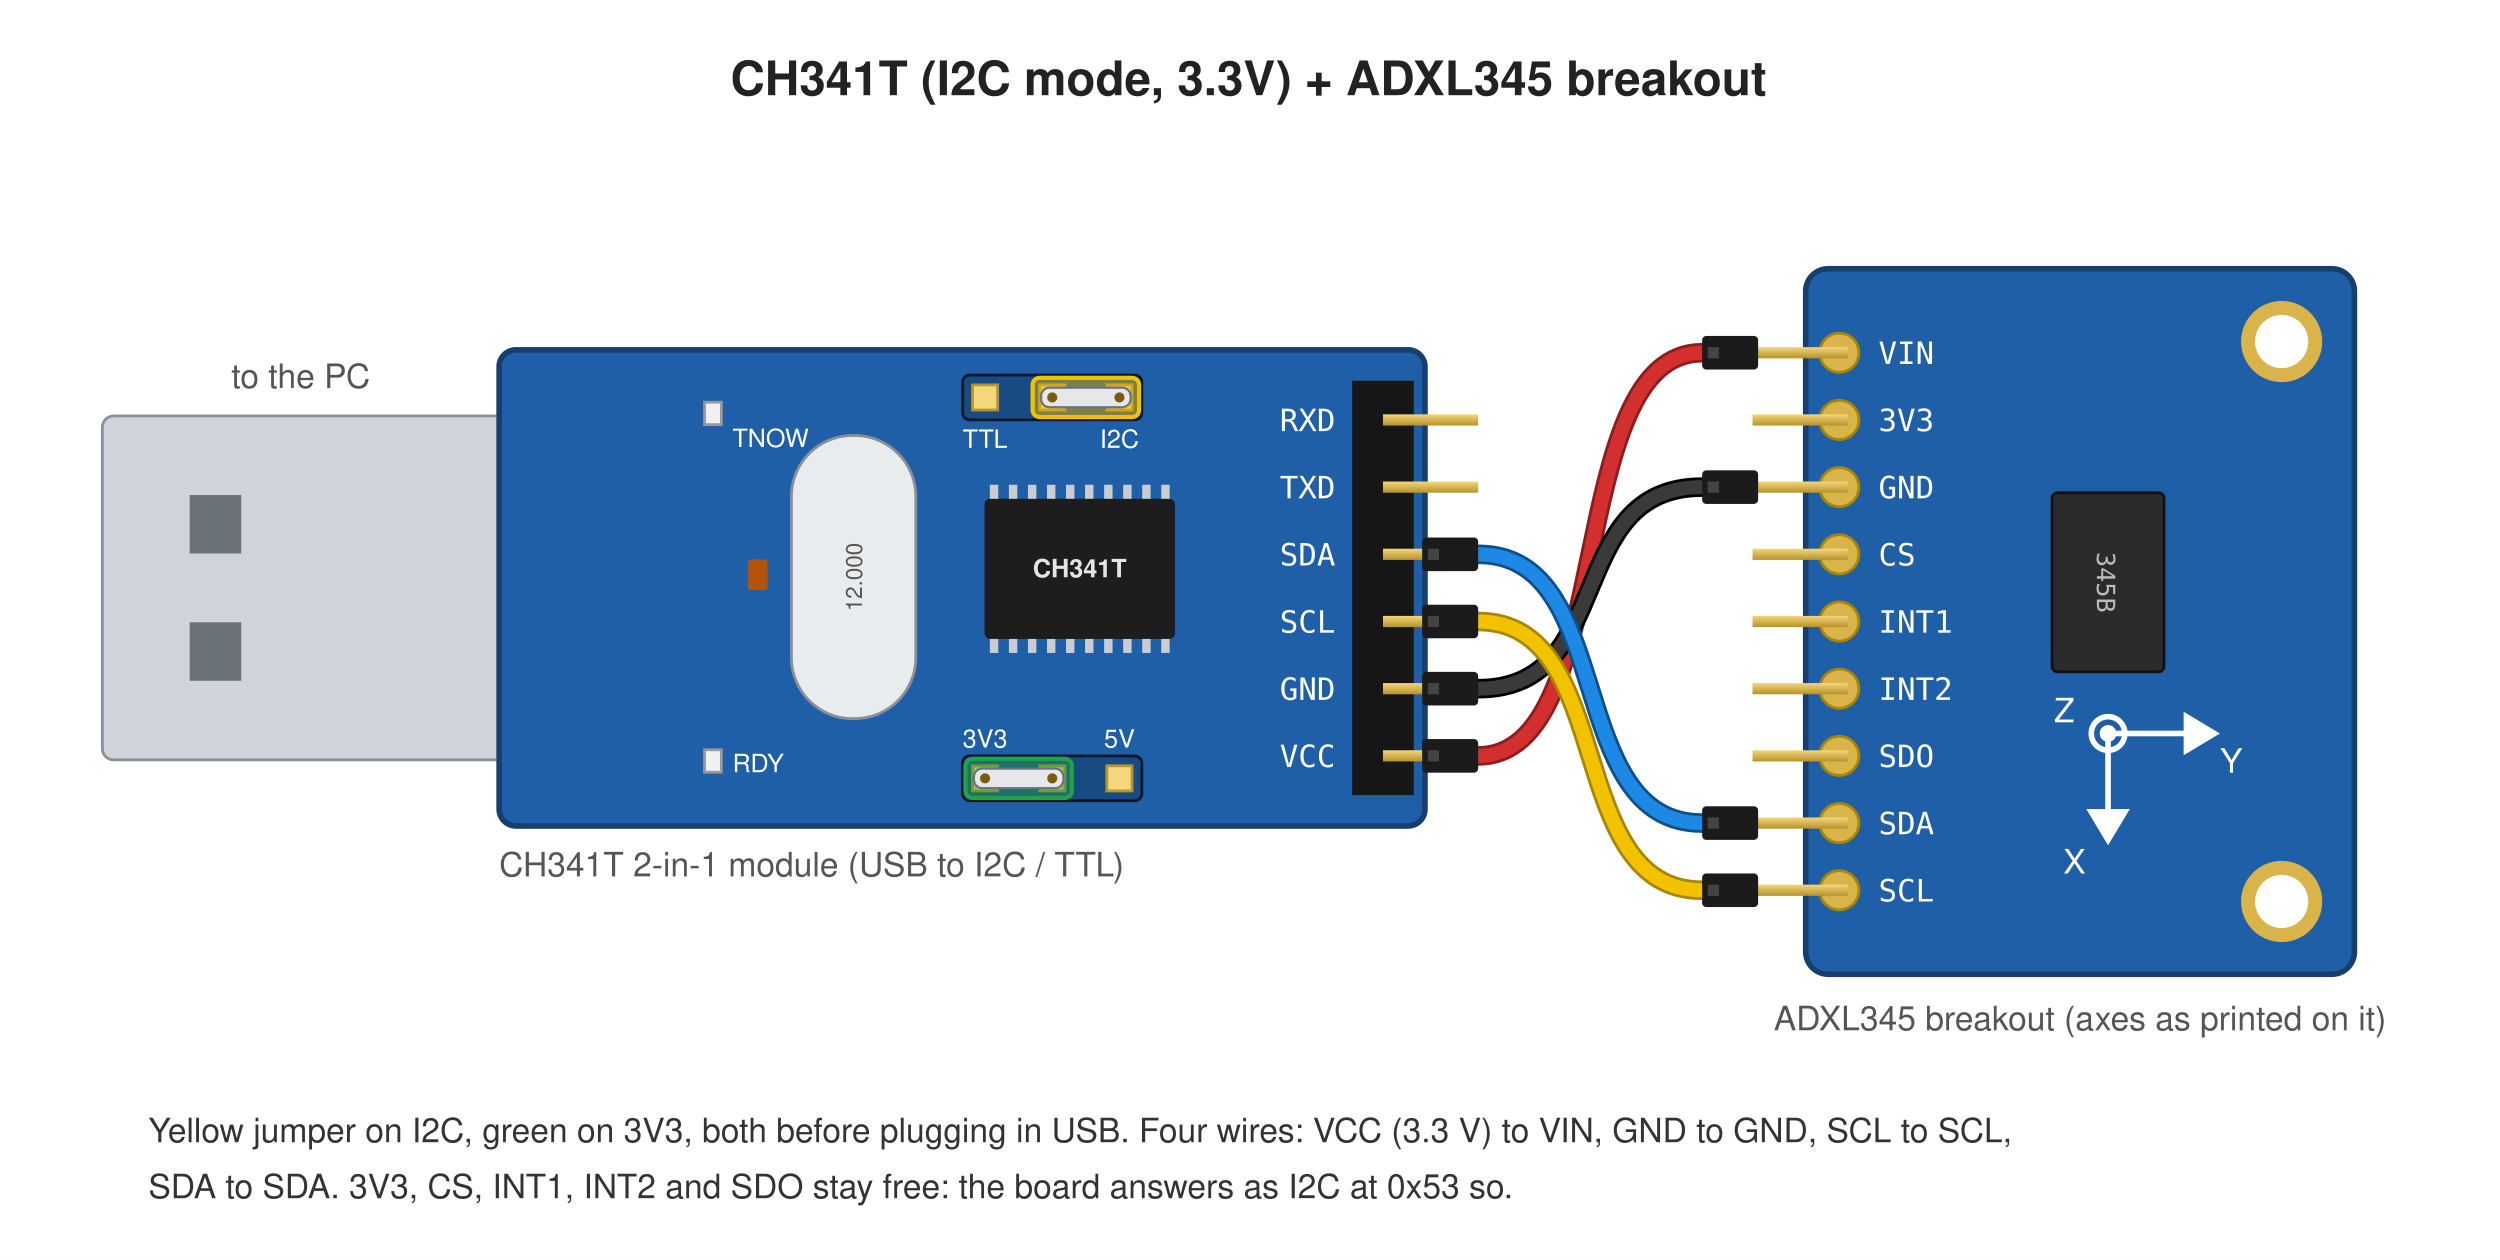
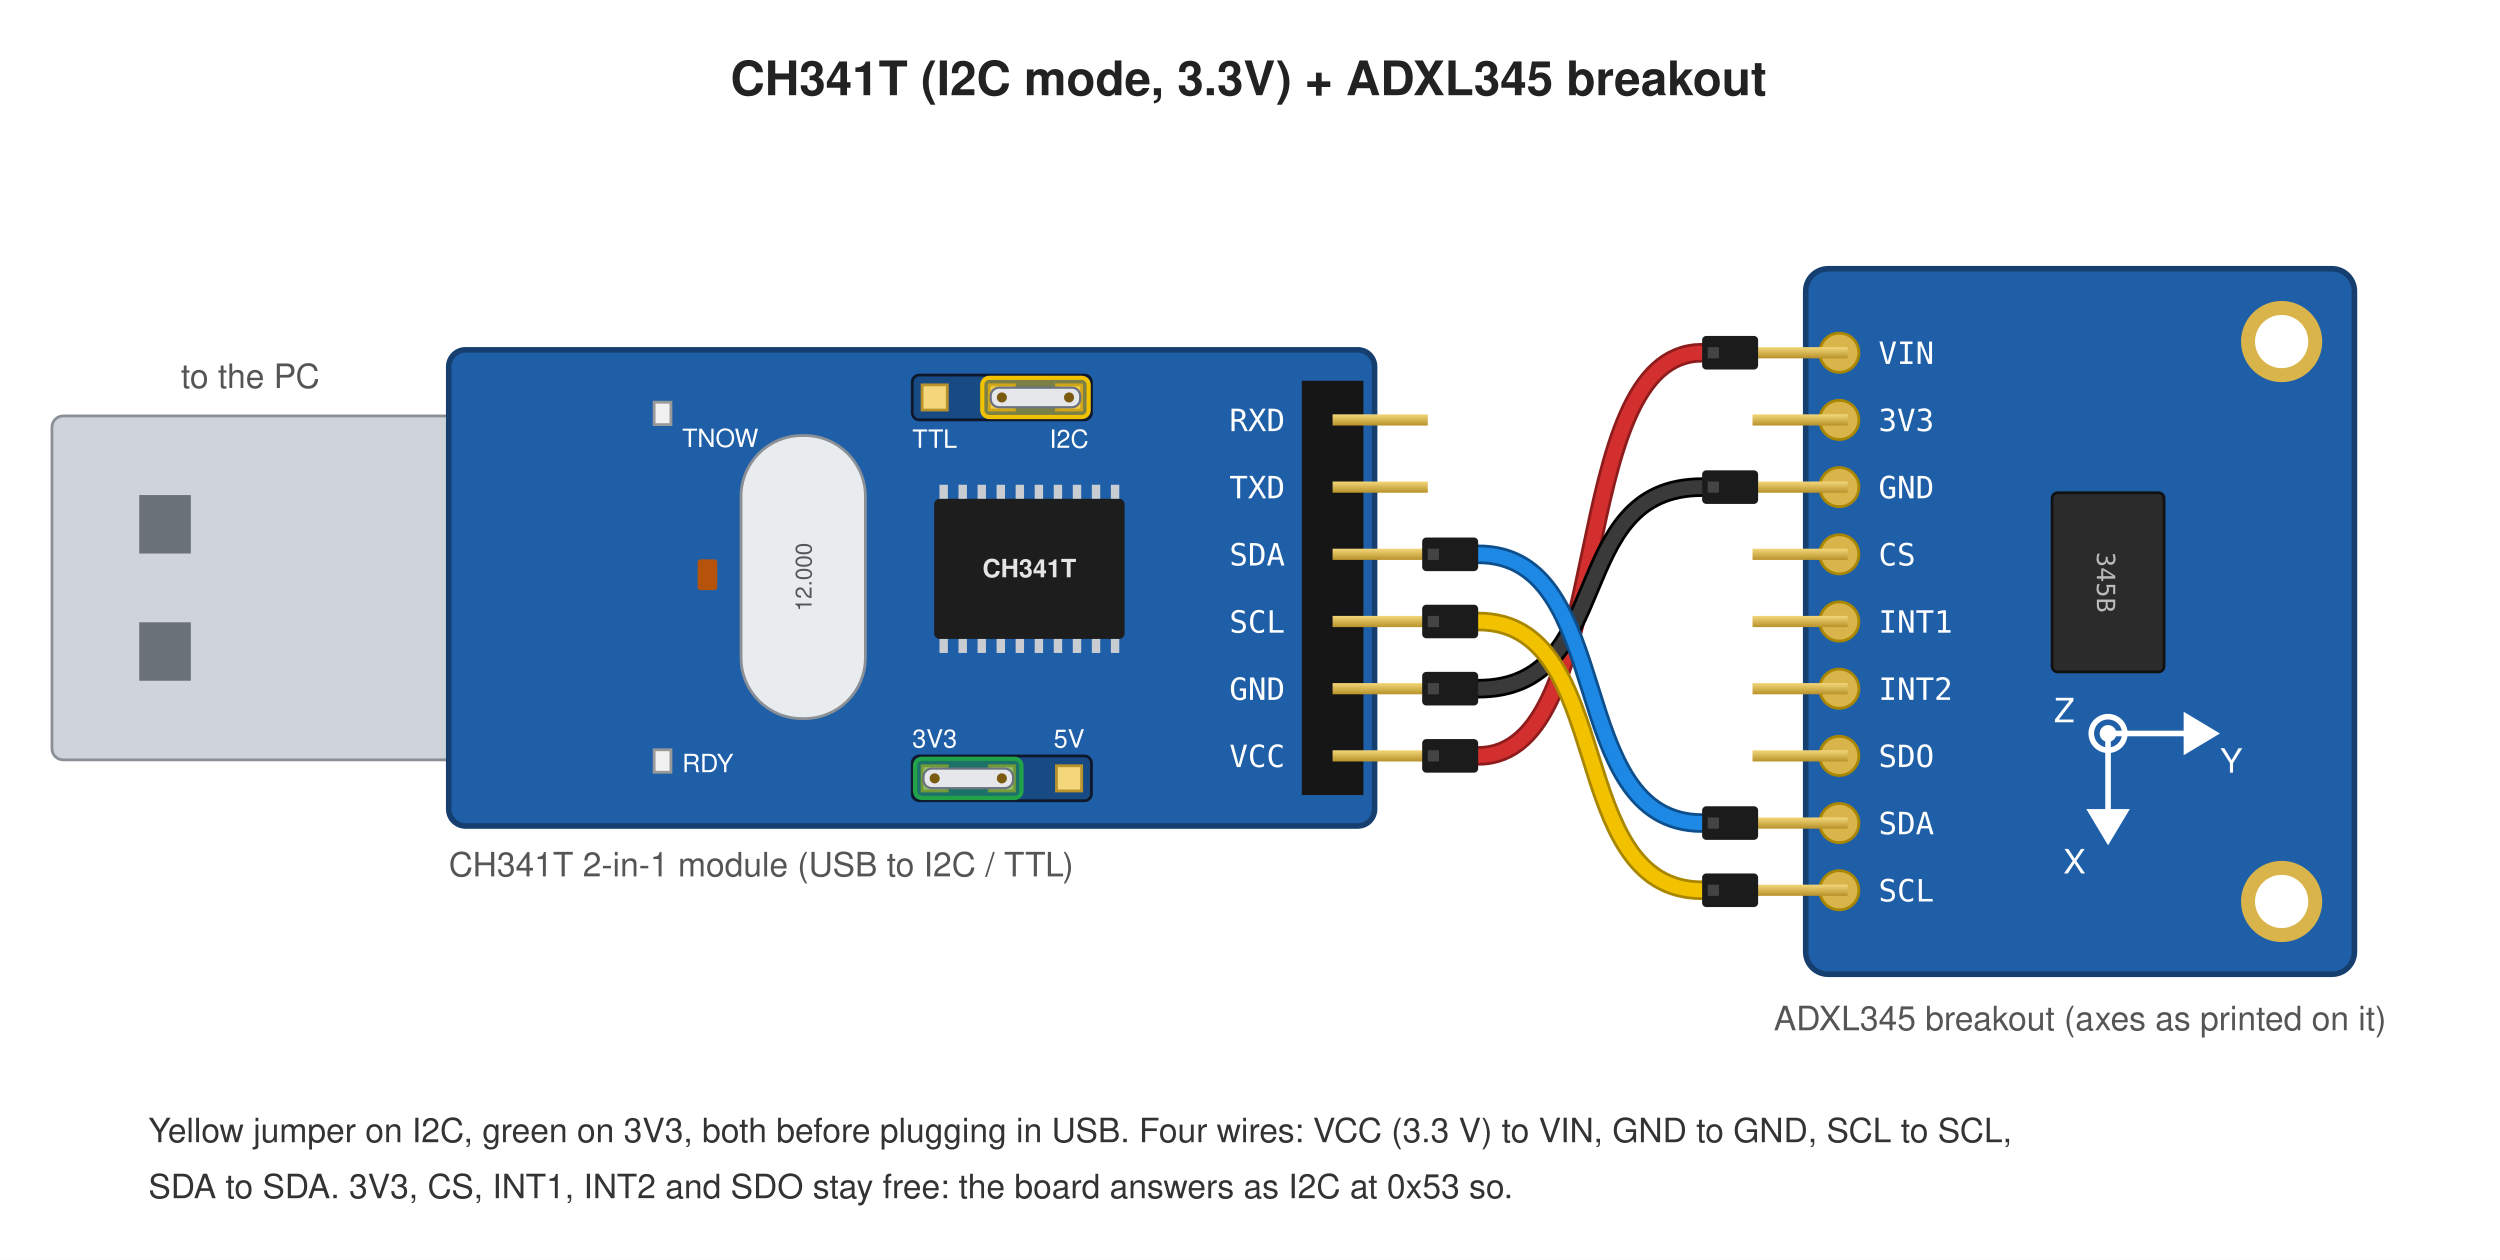
<svg xmlns="http://www.w3.org/2000/svg" viewBox="0 0 893 450" width="893" height="450" font-family="Helvetica, Arial, sans-serif">
  <style>@media (prefers-color-scheme: dark) { .bg { fill-opacity: 0.85 } }</style>
  <defs>
    <linearGradient id="metal" x1="0" y1="0" x2="0" y2="1">
      <stop offset="0" stop-color="#e9ecef" />
      <stop offset="0.5" stop-color="#b8bec5" />
      <stop offset="1" stop-color="#d9dde1" />
    </linearGradient>
    <linearGradient id="pin" x1="0" y1="0" x2="0" y2="1">
      <stop offset="0" stop-color="#f3d77a" />
      <stop offset="1" stop-color="#b8922a" />
    </linearGradient>
    <g id="dupont">
      <rect x="0" y="-6" width="20" height="12" rx="1.5" fill="#1b1b1b" />
      <rect x="2" y="-2" width="4" height="4" fill="#444" />
    </g>
  </defs>
  <rect class="bg" width="893" height="450" fill="#ffffff" />
  <text x="446" y="34" text-anchor="middle" font-size="17" font-weight="bold" fill="#222">CH341T (I2C mode, 3.3V) + ADXL345 breakout</text>
-   <text x="107.425" y="138.583" text-anchor="middle" font-size="12" fill="#555">to the PC</text>
-   <rect x="36.559" y="148.583" width="179.528" height="122.835" rx="4" fill="#cfd4da" stroke="#8a9096" />
-   <rect x="67.74" y="176.835" width="18.425" height="20.882" fill="#6b7178" />
-   <rect x="67.74" y="222.283" width="18.425" height="20.882" fill="#6b7178" />
-   <rect x="178.291" y="124.961" width="330.709" height="170.079" rx="6" fill="#1f5fa8" stroke="#163f70" stroke-width="2" />
-   <text x="178.291" y="313.039" font-size="12" fill="#555">CH341T 2-in-1 module (USB to I2C / TTL)</text>
-   <rect x="483.0" y="136.0" width="22" height="148.0" fill="#161616" />
+   <text x="89.425" y="138.583" text-anchor="middle" font-size="12" fill="#555">to the PC</text>
+   <rect x="18.559" y="148.583" width="179.528" height="122.835" rx="4" fill="#cfd4da" stroke="#8a9096" />
+   <rect x="49.74" y="176.835" width="18.425" height="20.882" fill="#6b7178" />
+   <rect x="49.74" y="222.283" width="18.425" height="20.882" fill="#6b7178" />
+   <rect x="160.291" y="124.961" width="330.709" height="170.079" rx="6" fill="#1f5fa8" stroke="#163f70" stroke-width="2" />
+   <text x="160.291" y="313.039" font-size="12" fill="#555">CH341T 2-in-1 module (USB to I2C / TTL)</text>
+   <rect x="465.0" y="136.0" width="22" height="148.0" fill="#161616" />
  <g fill="url(#pin)">
-     <rect x="494.0" y="148.0" width="34.0" height="4" />
-     <rect x="494.0" y="172.0" width="34.0" height="4" />
-     <rect x="494.0" y="196.0" width="34.0" height="4" />
-     <rect x="494.0" y="220.0" width="34.0" height="4" />
-     <rect x="494.0" y="244.0" width="34.0" height="4" />
-     <rect x="494.0" y="268.0" width="34.0" height="4" />
+     <rect x="476.0" y="148.0" width="34.0" height="4" />
+     <rect x="476.0" y="172.0" width="34.0" height="4" />
+     <rect x="476.0" y="196.0" width="34.0" height="4" />
+     <rect x="476.0" y="220.0" width="34.0" height="4" />
+     <rect x="476.0" y="244.0" width="34.0" height="4" />
+     <rect x="476.0" y="268.0" width="34.0" height="4" />
  </g>
  <g font-size="11" fill="#fff" font-family="Menlo, Consolas, monospace" text-anchor="end">
-     <text x="477.0" y="154.0">RXD</text>
-     <text x="477.0" y="178.0">TXD</text>
-     <text x="477.0" y="202.0">SDA</text>
-     <text x="477.0" y="226.0">SCL</text>
-     <text x="477.0" y="250.0">GND</text>
-     <text x="477.0" y="274.0">VCC</text>
+     <text x="459.0" y="154.0">RXD</text>
+     <text x="459.0" y="178.0">TXD</text>
+     <text x="459.0" y="202.0">SDA</text>
+     <text x="459.0" y="226.0">SCL</text>
+     <text x="459.0" y="250.0">GND</text>
+     <text x="459.0" y="274.0">VCC</text>
  </g>
-   <rect x="351.677" y="178.157" width="68.031" height="50.079" rx="2" fill="#1d1d1d" />
-   <rect x="353.579" y="173.157" width="3" height="5" fill="#c9ccd1" />
-   <rect x="353.579" y="228.236" width="3" height="5" fill="#c9ccd1" />
-   <rect x="360.382" y="173.157" width="3" height="5" fill="#c9ccd1" />
-   <rect x="360.382" y="228.236" width="3" height="5" fill="#c9ccd1" />
-   <rect x="367.185" y="173.157" width="3" height="5" fill="#c9ccd1" />
-   <rect x="367.185" y="228.236" width="3" height="5" fill="#c9ccd1" />
-   <rect x="373.988" y="173.157" width="3" height="5" fill="#c9ccd1" />
-   <rect x="373.988" y="228.236" width="3" height="5" fill="#c9ccd1" />
-   <rect x="380.791" y="173.157" width="3" height="5" fill="#c9ccd1" />
-   <rect x="380.791" y="228.236" width="3" height="5" fill="#c9ccd1" />
-   <rect x="387.594" y="173.157" width="3" height="5" fill="#c9ccd1" />
-   <rect x="387.594" y="228.236" width="3" height="5" fill="#c9ccd1" />
-   <rect x="394.398" y="173.157" width="3" height="5" fill="#c9ccd1" />
-   <rect x="394.398" y="228.236" width="3" height="5" fill="#c9ccd1" />
-   <rect x="401.201" y="173.157" width="3" height="5" fill="#c9ccd1" />
-   <rect x="401.201" y="228.236" width="3" height="5" fill="#c9ccd1" />
-   <rect x="408.004" y="173.157" width="3" height="5" fill="#c9ccd1" />
-   <rect x="408.004" y="228.236" width="3" height="5" fill="#c9ccd1" />
-   <rect x="414.807" y="173.157" width="3" height="5" fill="#c9ccd1" />
-   <rect x="414.807" y="228.236" width="3" height="5" fill="#c9ccd1" />
-   <text x="385.693" y="206.197" text-anchor="middle" font-size="9" font-weight="bold" fill="#e5e5e5">CH341T</text>
-   <rect x="282.701" y="155.575" width="44.409" height="101.102" rx="21.732" fill="#e9ecef" stroke="#8a9096" />
-   <text transform="translate(307.9055 206.126) rotate(-90)" text-anchor="middle" font-size="8" fill="#555">12.000</text>
-   <rect x="267.197" y="199.795" width="7" height="11" rx="1" fill="#b45309" />
-   <rect x="343.866" y="133.969" width="64" height="16" rx="2.5" fill="#000" fill-opacity="0.22" stroke="#0f172a" stroke-width="1" />
-   <rect x="395.366" y="137.469" width="9" height="9" fill="#f3d77a" stroke="#b8922a" />
-   <rect x="371.366" y="137.469" width="9" height="9" fill="#f3d77a" stroke="#b8922a" />
-   <rect x="347.366" y="137.469" width="9" height="9" fill="#f3d77a" stroke="#b8922a" />
-   <rect x="368.866" y="134.969" width="38" height="14" rx="2.5" fill="#f2c200" fill-opacity="0.45" stroke="#f2c200" stroke-width="1.5" />
-   <rect x="371.866" y="138.469" width="32" height="7" rx="3" fill="#e5e7eb" stroke="#6b7280" stroke-width="0.8" />
-   <circle cx="375.866" cy="141.969" r="1.8" fill="#7a5b10" />
-   <circle cx="399.866" cy="141.969" r="1.8" fill="#7a5b10" />
-   <rect x="343.866" y="270.031" width="64" height="16" rx="2.5" fill="#000" fill-opacity="0.22" stroke="#0f172a" stroke-width="1" />
-   <rect x="395.366" y="273.531" width="9" height="9" fill="#f3d77a" stroke="#b8922a" />
-   <rect x="371.366" y="273.531" width="9" height="9" fill="#f3d77a" stroke="#b8922a" />
-   <rect x="347.366" y="273.531" width="9" height="9" fill="#f3d77a" stroke="#b8922a" />
-   <rect x="344.866" y="271.031" width="38" height="14" rx="2.5" fill="#22a34a" fill-opacity="0.45" stroke="#22a34a" stroke-width="1.5" />
-   <rect x="347.866" y="274.531" width="32" height="7" rx="3" fill="#e5e7eb" stroke="#6b7280" stroke-width="0.8" />
-   <circle cx="351.866" cy="278.031" r="1.8" fill="#7a5b10" />
-   <circle cx="375.866" cy="278.031" r="1.8" fill="#7a5b10" />
-   <text x="399.866" y="159.969" text-anchor="middle" font-size="9" fill="#fff">I2C</text>
-   <text x="351.866" y="159.969" text-anchor="middle" font-size="9" fill="#fff">TTL</text>
-   <text x="399.866" y="267.031" text-anchor="middle" font-size="9" fill="#fff">5V</text>
-   <text x="351.866" y="267.031" text-anchor="middle" font-size="9" fill="#fff">3V3</text>
-   <rect x="251.661" y="143.669" width="6" height="8" fill="#f1f1f1" stroke="#999" />
-   <text x="261.661" y="159.669" font-size="9" fill="#fff">TNOW</text>
-   <rect x="251.661" y="267.827" width="6" height="8" fill="#f1f1f1" stroke="#999" />
-   <text x="261.661" y="275.827" font-size="9" fill="#fff">RDY</text>
+   <rect x="333.677" y="178.157" width="68.031" height="50.079" rx="2" fill="#1d1d1d" />
+   <rect x="335.579" y="173.157" width="3" height="5" fill="#c9ccd1" />
+   <rect x="335.579" y="228.236" width="3" height="5" fill="#c9ccd1" />
+   <rect x="342.382" y="173.157" width="3" height="5" fill="#c9ccd1" />
+   <rect x="342.382" y="228.236" width="3" height="5" fill="#c9ccd1" />
+   <rect x="349.185" y="173.157" width="3" height="5" fill="#c9ccd1" />
+   <rect x="349.185" y="228.236" width="3" height="5" fill="#c9ccd1" />
+   <rect x="355.988" y="173.157" width="3" height="5" fill="#c9ccd1" />
+   <rect x="355.988" y="228.236" width="3" height="5" fill="#c9ccd1" />
+   <rect x="362.791" y="173.157" width="3" height="5" fill="#c9ccd1" />
+   <rect x="362.791" y="228.236" width="3" height="5" fill="#c9ccd1" />
+   <rect x="369.594" y="173.157" width="3" height="5" fill="#c9ccd1" />
+   <rect x="369.594" y="228.236" width="3" height="5" fill="#c9ccd1" />
+   <rect x="376.398" y="173.157" width="3" height="5" fill="#c9ccd1" />
+   <rect x="376.398" y="228.236" width="3" height="5" fill="#c9ccd1" />
+   <rect x="383.201" y="173.157" width="3" height="5" fill="#c9ccd1" />
+   <rect x="383.201" y="228.236" width="3" height="5" fill="#c9ccd1" />
+   <rect x="390.004" y="173.157" width="3" height="5" fill="#c9ccd1" />
+   <rect x="390.004" y="228.236" width="3" height="5" fill="#c9ccd1" />
+   <rect x="396.807" y="173.157" width="3" height="5" fill="#c9ccd1" />
+   <rect x="396.807" y="228.236" width="3" height="5" fill="#c9ccd1" />
+   <text x="367.693" y="206.197" text-anchor="middle" font-size="9" font-weight="bold" fill="#e5e5e5">CH341T</text>
+   <rect x="264.701" y="155.575" width="44.409" height="101.102" rx="21.732" fill="#e9ecef" stroke="#8a9096" />
+   <text transform="translate(289.9055 206.126) rotate(-90)" text-anchor="middle" font-size="8" fill="#555">12.000</text>
+   <rect x="249.197" y="199.795" width="7" height="11" rx="1" fill="#b45309" />
+   <rect x="325.866" y="133.969" width="64" height="16" rx="2.5" fill="#000" fill-opacity="0.22" stroke="#0f172a" stroke-width="1" />
+   <rect x="377.366" y="137.469" width="9" height="9" fill="#f3d77a" stroke="#b8922a" />
+   <rect x="353.366" y="137.469" width="9" height="9" fill="#f3d77a" stroke="#b8922a" />
+   <rect x="329.366" y="137.469" width="9" height="9" fill="#f3d77a" stroke="#b8922a" />
+   <rect x="350.866" y="134.969" width="38" height="14" rx="2.5" fill="#f2c200" fill-opacity="0.45" stroke="#f2c200" stroke-width="1.5" />
+   <rect x="353.866" y="138.469" width="32" height="7" rx="3" fill="#e5e7eb" stroke="#6b7280" stroke-width="0.8" />
+   <circle cx="357.866" cy="141.969" r="1.8" fill="#7a5b10" />
+   <circle cx="381.866" cy="141.969" r="1.8" fill="#7a5b10" />
+   <rect x="325.866" y="270.031" width="64" height="16" rx="2.5" fill="#000" fill-opacity="0.22" stroke="#0f172a" stroke-width="1" />
+   <rect x="377.366" y="273.531" width="9" height="9" fill="#f3d77a" stroke="#b8922a" />
+   <rect x="353.366" y="273.531" width="9" height="9" fill="#f3d77a" stroke="#b8922a" />
+   <rect x="329.366" y="273.531" width="9" height="9" fill="#f3d77a" stroke="#b8922a" />
+   <rect x="326.866" y="271.031" width="38" height="14" rx="2.5" fill="#22a34a" fill-opacity="0.45" stroke="#22a34a" stroke-width="1.5" />
+   <rect x="329.866" y="274.531" width="32" height="7" rx="3" fill="#e5e7eb" stroke="#6b7280" stroke-width="0.8" />
+   <circle cx="333.866" cy="278.031" r="1.8" fill="#7a5b10" />
+   <circle cx="357.866" cy="278.031" r="1.8" fill="#7a5b10" />
+   <text x="381.866" y="159.969" text-anchor="middle" font-size="9" fill="#fff">I2C</text>
+   <text x="333.866" y="159.969" text-anchor="middle" font-size="9" fill="#fff">TTL</text>
+   <text x="381.866" y="267.031" text-anchor="middle" font-size="9" fill="#fff">5V</text>
+   <text x="333.866" y="267.031" text-anchor="middle" font-size="9" fill="#fff">3V3</text>
+   <rect x="233.661" y="143.669" width="6" height="8" fill="#f1f1f1" stroke="#999" />
+   <text x="243.661" y="159.669" font-size="9" fill="#fff">TNOW</text>
+   <rect x="233.661" y="267.827" width="6" height="8" fill="#f1f1f1" stroke="#999" />
+   <text x="243.661" y="275.827" font-size="9" fill="#fff">RDY</text>
  <g transform="translate(33 0)">
    <rect x="612" y="96" width="196" height="252" rx="8" fill="#1f5fa8" stroke="#163f70" stroke-width="2" />
    <circle cx="782" cy="122" r="12" fill="#fff" stroke="#d9b44a" stroke-width="5" />
    <circle cx="782" cy="322" r="12" fill="#fff" stroke="#d9b44a" stroke-width="5" />
    <g fill="#d9b44a" stroke="#a88600">
      <circle cx="624" cy="126" r="7" />
      <circle cx="624" cy="150" r="7" />
      <circle cx="624" cy="174" r="7" />
      <circle cx="624" cy="198" r="7" />
      <circle cx="624" cy="222" r="7" />
      <circle cx="624" cy="246" r="7" />
      <circle cx="624" cy="270" r="7" />
      <circle cx="624" cy="294" r="7" />
      <circle cx="624" cy="318" r="7" />
    </g>
    <g fill="url(#pin)">
      <rect x="593" y="124" width="34" height="4" />
      <rect x="593" y="148" width="34" height="4" />
      <rect x="593" y="172" width="34" height="4" />
      <rect x="593" y="196" width="34" height="4" />
      <rect x="593" y="220" width="34" height="4" />
      <rect x="593" y="244" width="34" height="4" />
      <rect x="593" y="268" width="34" height="4" />
      <rect x="593" y="292" width="34" height="4" />
      <rect x="593" y="316" width="34" height="4" />
    </g>
    <g font-size="11" fill="#fff" font-family="Menlo, Consolas, monospace">
      <text x="638" y="130">VIN</text>
      <text x="638" y="154">3V3</text>
      <text x="638" y="178">GND</text>
      <text x="638" y="202">CS</text>
      <text x="638" y="226">INT1</text>
      <text x="638" y="250">INT2</text>
      <text x="638" y="274">SDO</text>
      <text x="638" y="298">SDA</text>
      <text x="638" y="322">SCL</text>
    </g>
    <rect x="700" y="176" width="40" height="64" rx="2" fill="#2b2b2b" stroke="#111" />
    <text x="720" y="212" text-anchor="middle" font-size="9" fill="#bbb" font-family="Menlo, Consolas, monospace" transform="rotate(90 720 208)">345B</text>
    <g stroke="#fff" stroke-width="2" fill="#fff" font-size="12" font-family="Helvetica, Arial, sans-serif">
      <line x1="720" y1="262" x2="720" y2="296" />
      <path d="M714 290 L720 300 L726 290 z" />
      <text x="712" y="312" stroke="none" text-anchor="end">X</text>
      <line x1="720" y1="262" x2="754" y2="262" />
      <path d="M748 256 L758 262 L748 268 z" />
      <text x="760" y="276" stroke="none">Y</text>
      <circle cx="720" cy="262" r="6" fill="none" />
      <circle cx="720" cy="262" r="2" />
      <text x="708" y="258" stroke="none" text-anchor="end">Z</text>
    </g>
    <text x="710" y="368" text-anchor="middle" font-size="12" fill="#555">ADXL345 breakout (axes as printed on it)</text>
    <g stroke-linecap="round" fill="none">
      <path d="M495 270 C 545 270, 525 126, 575 126" stroke="#8e1c1c" stroke-width="7" />
      <path d="M495 270 C 545 270, 525 126, 575 126" stroke="#d32f2f" stroke-width="5" />
      <path d="M495 246 C 545 246, 525 174, 575 174" stroke="#000" stroke-width="7" />
      <path d="M495 246 C 545 246, 525 174, 575 174" stroke="#3a3a3a" stroke-width="5" />
      <path d="M495 222 C 545 222, 525 318, 575 318" stroke="#a88600" stroke-width="7" />
      <path d="M495 222 C 545 222, 525 318, 575 318" stroke="#f2c200" stroke-width="5" />
      <path d="M495 198 C 545 198, 525 294, 575 294" stroke="#0d4f8c" stroke-width="7" />
      <path d="M495 198 C 545 198, 525 294, 575 294" stroke="#1e88e5" stroke-width="5" />
    </g>
    <use href="#dupont" x="475" y="270" />
    <use href="#dupont" x="475" y="246" />
    <use href="#dupont" x="475" y="222" />
    <use href="#dupont" x="475" y="198" />
    <use href="#dupont" x="575" y="126" />
    <use href="#dupont" x="575" y="174" />
    <use href="#dupont" x="575" y="318" />
    <use href="#dupont" x="575" y="294" />
    <g font-size="12" fill="#333">
      <text x="20" y="408">Yellow jumper on I2C, green on 3V3, both before plugging in USB. Four wires: VCC (3.3 V) to VIN, GND to GND, SCL to SCL,</text>
      <text x="20" y="428">SDA to SDA. 3V3, CS, INT1, INT2 and SDO stay free: the board answers as I2C at 0x53 so.</text>
    </g>
  </g>
</svg>
